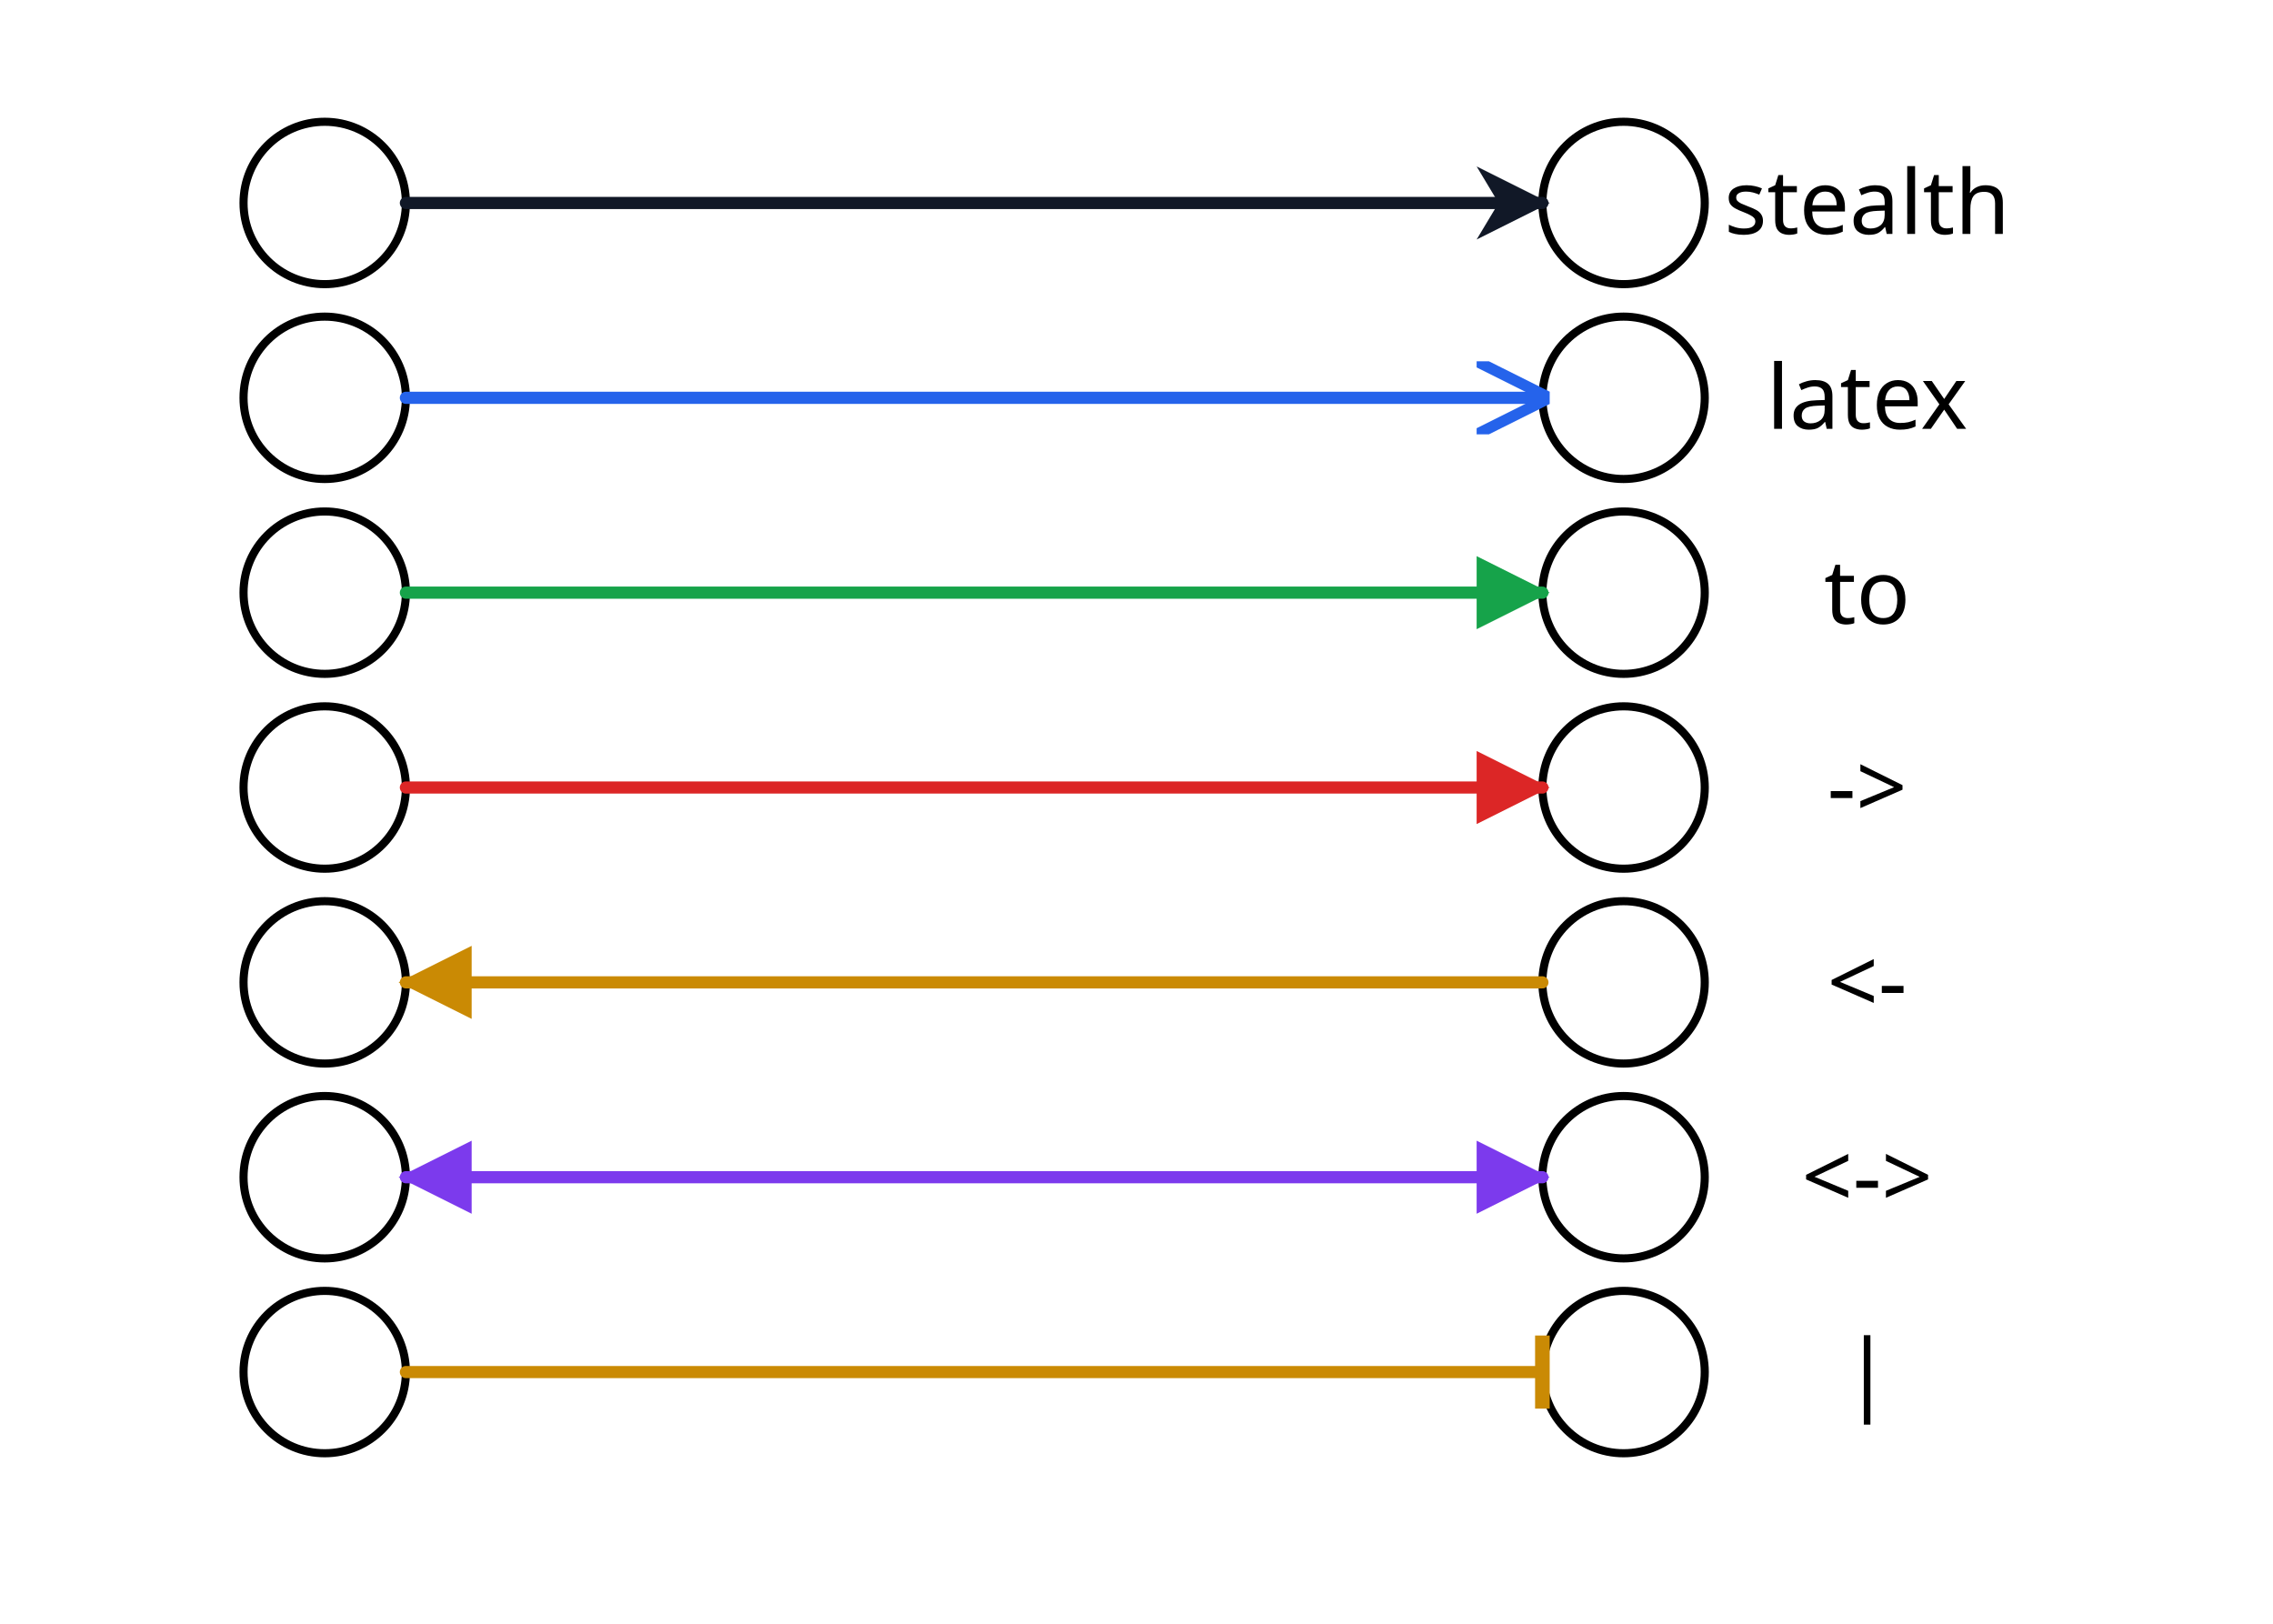
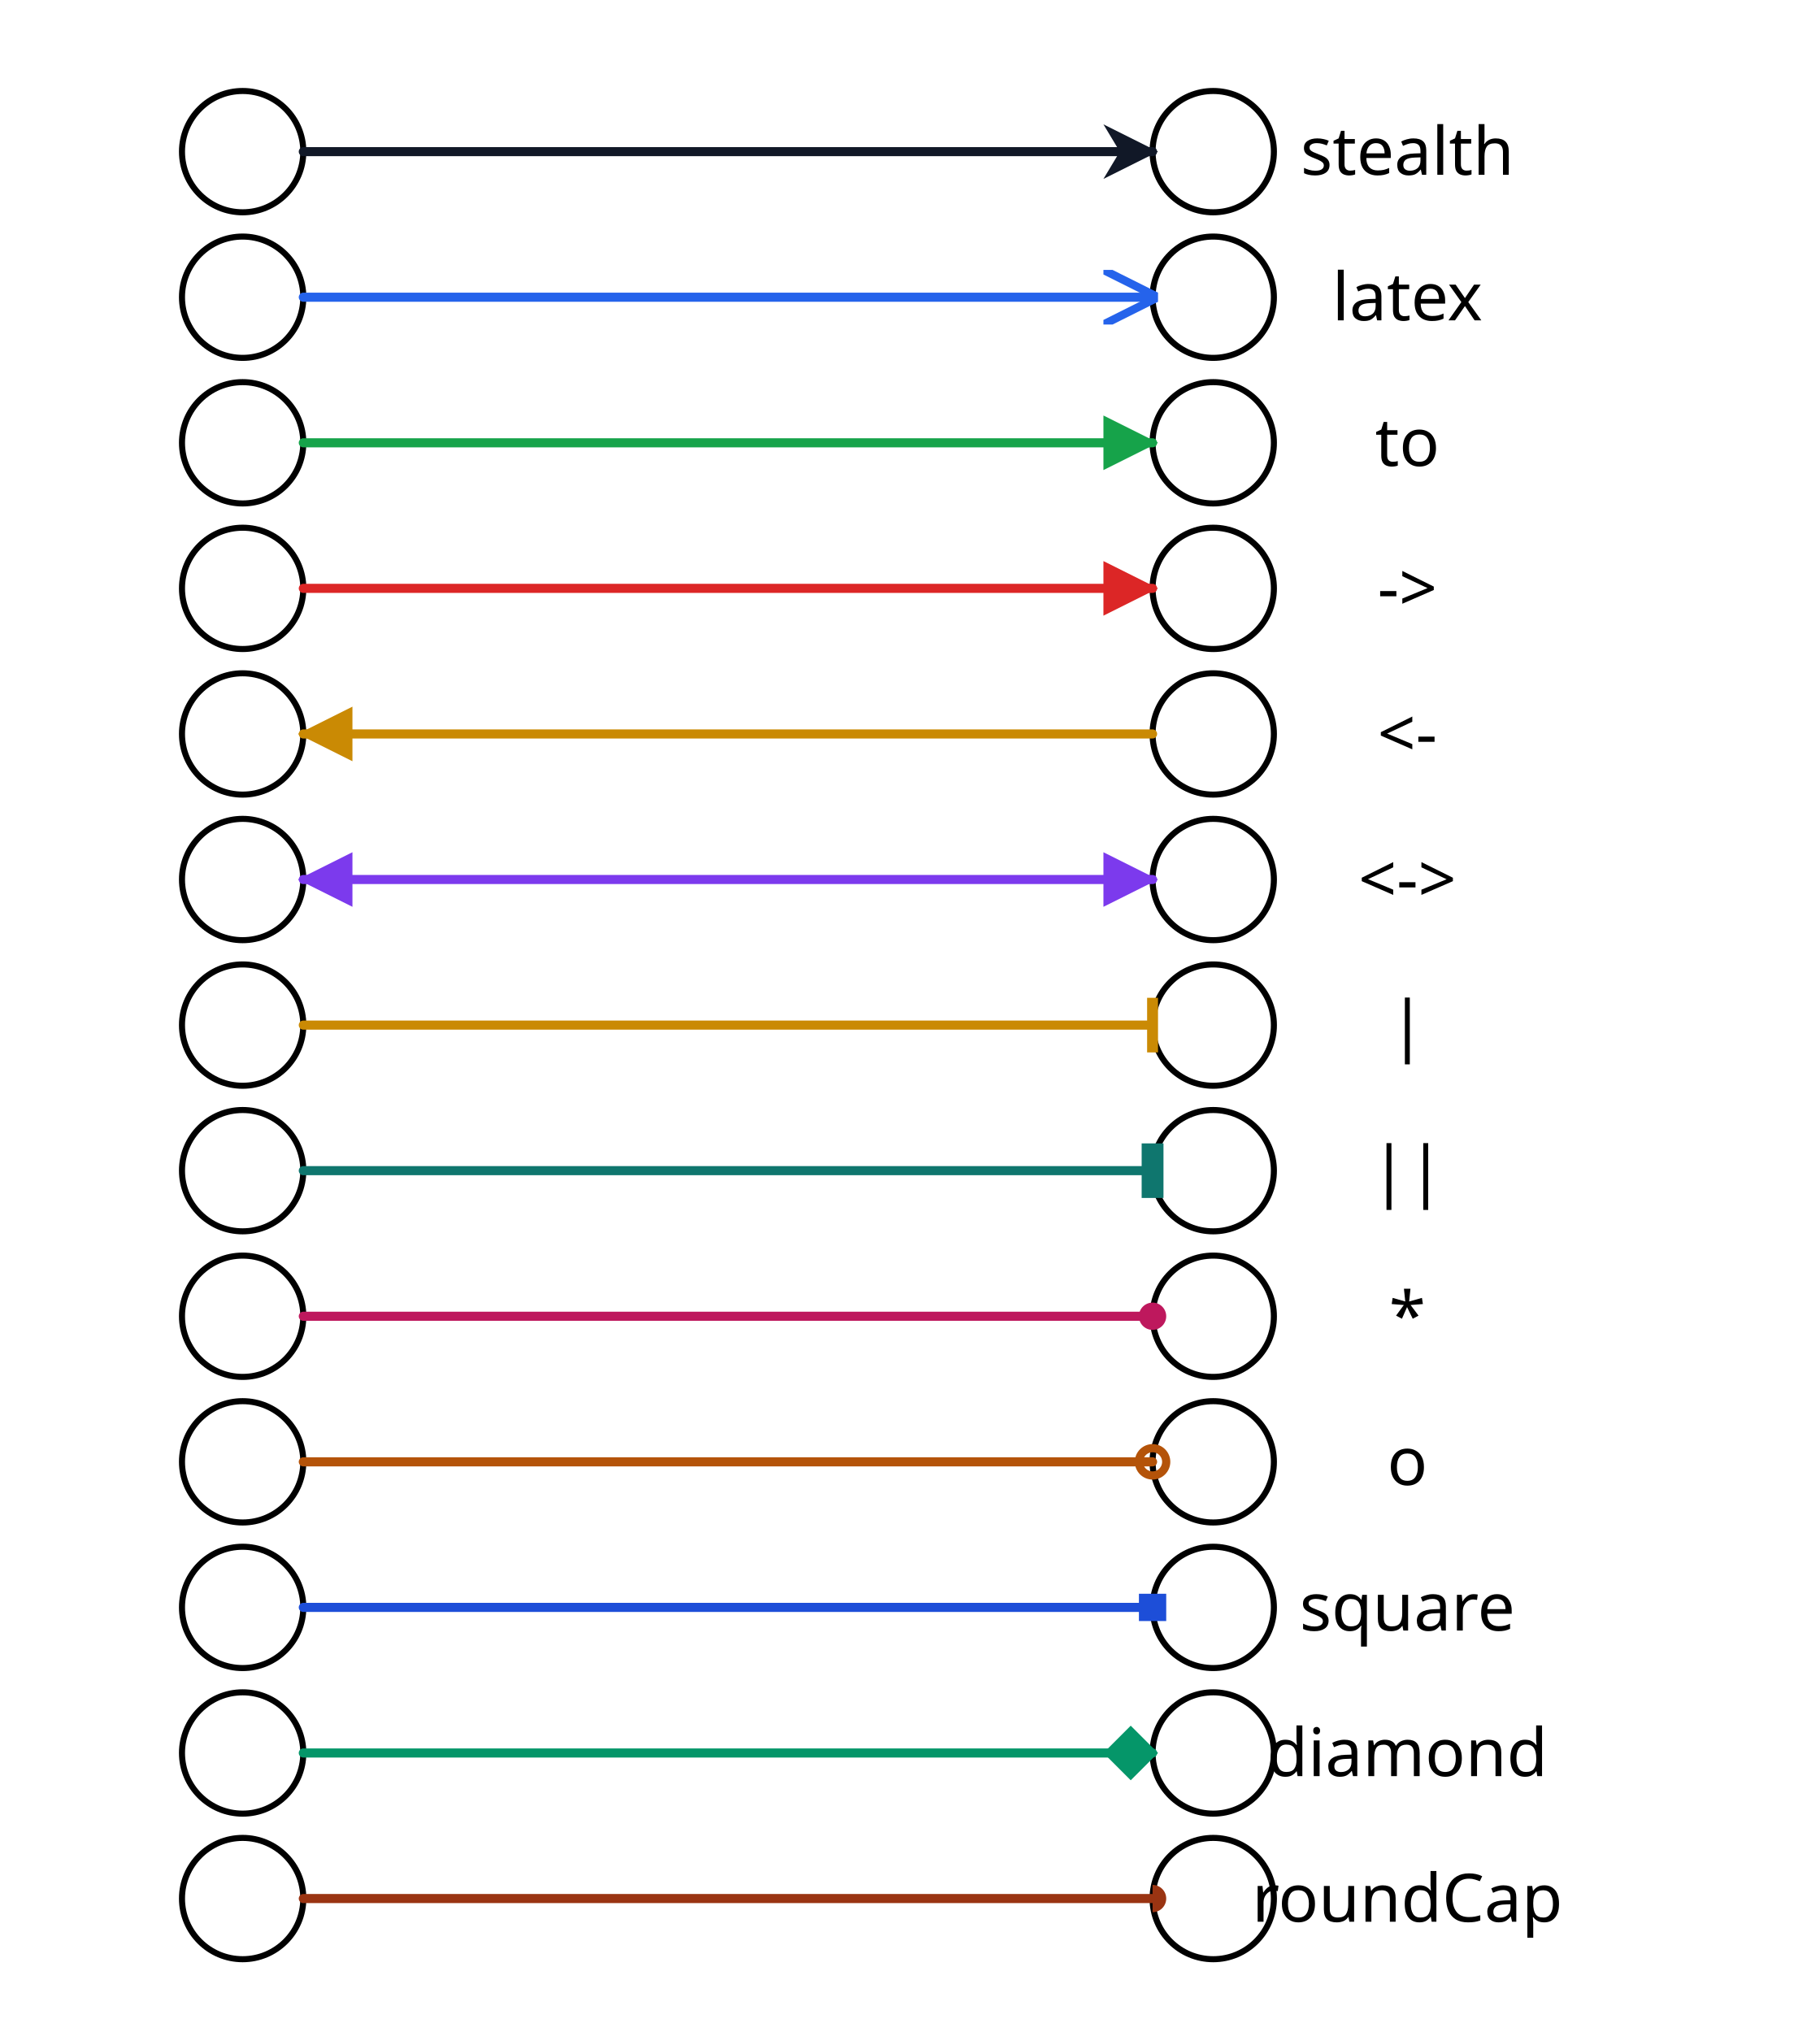
- <svg xmlns="http://www.w3.org/2000/svg" width="280" height="200" viewBox="0 0 280 200">
+ <svg xmlns="http://www.w3.org/2000/svg" width="300" height="335" viewBox="0 0 300 335">
  <defs>
    <marker markerWidth="6" markerHeight="6" viewBox="0 0 10 10" id="arrow-stealth-111827" refX="9" refY="5" orient="auto">
      <path d="M 0 0 L 10 5 L 0 10 L 3 5 z" fill="#111827" />
    </marker>
    <marker markerWidth="6" markerHeight="6" viewBox="0 0 10 10" id="arrow-latex-2563eb" refX="9" refY="5" orient="auto">
      <path d="M 0 0 L 10 5 L 0 10" fill="none" stroke="#2563eb" stroke-width="1.5" />
    </marker>
    <marker markerWidth="6" markerHeight="6" viewBox="0 0 10 10" id="arrow-to-16a34a" refX="9" refY="5" orient="auto">
      <path d="M 0 0 L 10 5 L 0 10 z" fill="#16a34a" />
    </marker>
    <marker markerWidth="6" markerHeight="6" viewBox="0 0 10 10" id="arrow-to-dc2626" refX="9" refY="5" orient="auto">
      <path d="M 0 0 L 10 5 L 0 10 z" fill="#dc2626" />
    </marker>
    <marker markerWidth="6" markerHeight="6" viewBox="0 0 10 10" id="arrow-to-start-ca8a04" refX="1" refY="5" orient="auto">
      <path d="M 10 0 L 0 5 L 10 10 z" fill="#ca8a04" />
    </marker>
    <marker markerWidth="6" markerHeight="6" viewBox="0 0 10 10" id="arrow-to-7c3aed" refX="9" refY="5" orient="auto">
      <path d="M 0 0 L 10 5 L 0 10 z" fill="#7c3aed" />
    </marker>
    <marker markerWidth="6" markerHeight="6" viewBox="0 0 10 10" id="arrow-to-start-7c3aed" refX="1" refY="5" orient="auto">
      <path d="M 10 0 L 0 5 L 10 10 z" fill="#7c3aed" />
    </marker>
    <marker markerWidth="6" markerHeight="6" viewBox="0 0 10 10" id="arrow-bar-ca8a04" refX="5" refY="5" orient="auto">
      <path d="M 5 0 L 5 10" fill="none" stroke="#ca8a04" stroke-width="2" />
    </marker>
+     <marker markerWidth="6" markerHeight="6" viewBox="0 0 10 10" id="arrow-doubleBar-0f766e" refX="5" refY="5" orient="auto">
+       <path d="M 4 0 L 4 10 M 6 0 L 6 10" fill="none" stroke="#0f766e" stroke-width="2" />
+     </marker>
+     <marker markerWidth="6" markerHeight="6" viewBox="0 0 10 10" id="arrow-circle-be185d" refX="5" refY="5" orient="auto">
+       <path d="M 7.5 5 A 2.5 2.5 0 0 0 2.5 5 A 2.5 2.5 0 0 0 7.5 5 Z" fill="#be185d" />
+     </marker>
+     <marker markerWidth="6" markerHeight="6" viewBox="0 0 10 10" id="arrow-openCircle-b45309" refX="5" refY="5" orient="auto">
+       <path d="M 7.5 5 A 2.5 2.5 0 0 0 2.5 5 A 2.5 2.5 0 0 0 7.5 5 Z" fill="none" stroke="#b45309" stroke-width="1.5" />
+     </marker>
+     <marker markerWidth="6" markerHeight="6" viewBox="0 0 10 10" id="arrow-square-1d4ed8" refX="5" refY="5" orient="auto">
+       <path d="M 2.5 2.5 L 7.5 2.5 L 7.5 7.5 L 2.5 7.5 Z" fill="#1d4ed8" />
+     </marker>
+     <marker markerWidth="6" markerHeight="6" viewBox="0 0 10 10" id="arrow-diamond-059669" refX="9" refY="5" orient="auto">
+       <path d="M 0 5 L 5 0 L 10 5 L 5 10 Z" fill="#059669" />
+     </marker>
+     <marker markerWidth="6" markerHeight="6" viewBox="0 0 10 10" id="arrow-roundCap-9a3412" refX="5" refY="5" orient="auto">
+       <path d="M 5 2.5 A 2.5 2.5 0 0 1 5 7.5 Z" fill="#9a3412" />
+     </marker>
  </defs>
  <g>
    <path d="M 30 25 A 10 10 0 1 0 50 25 A 10 10 0 1 0 30 25" stroke="#000000" stroke-width="1" stroke-opacity="1" stroke-linecap="round" stroke-linejoin="round" fill="none" fill-opacity="1" opacity="1" />
  </g>
  <g>
    <path d="M 190 25 A 10 10 0 1 0 210 25 A 10 10 0 1 0 190 25" stroke="#000000" stroke-width="1" stroke-opacity="1" stroke-linecap="round" stroke-linejoin="round" fill="none" fill-opacity="1" opacity="1" />
  </g>
  <g>
    <path d="M 50 25 L 190 25" stroke="#111827" stroke-width="1.5" stroke-opacity="1" stroke-linecap="round" stroke-linejoin="round" fill="none" fill-opacity="1" opacity="1" marker-end="url(#arrow-stealth-111827)" />
  </g>
-   <text x="230" y="25" font-family="sans-serif" font-size="11" font-weight="normal" fill="#000000" text-anchor="middle" dominant-baseline="middle">stealth</text>
+   <text x="232" y="25" font-family="sans-serif" font-size="11" font-weight="normal" fill="#000000" text-anchor="middle" dominant-baseline="middle">stealth</text>
  <g>
    <path d="M 30 49 A 10 10 0 1 0 50 49 A 10 10 0 1 0 30 49" stroke="#000000" stroke-width="1" stroke-opacity="1" stroke-linecap="round" stroke-linejoin="round" fill="none" fill-opacity="1" opacity="1" />
  </g>
  <g>
    <path d="M 190 49 A 10 10 0 1 0 210 49 A 10 10 0 1 0 190 49" stroke="#000000" stroke-width="1" stroke-opacity="1" stroke-linecap="round" stroke-linejoin="round" fill="none" fill-opacity="1" opacity="1" />
  </g>
  <g>
    <path d="M 50 49 L 190 49" stroke="#2563eb" stroke-width="1.5" stroke-opacity="1" stroke-linecap="round" stroke-linejoin="round" fill="none" fill-opacity="1" opacity="1" marker-end="url(#arrow-latex-2563eb)" />
  </g>
-   <text x="230" y="49" font-family="sans-serif" font-size="11" font-weight="normal" fill="#000000" text-anchor="middle" dominant-baseline="middle">latex</text>
+   <text x="232" y="49" font-family="sans-serif" font-size="11" font-weight="normal" fill="#000000" text-anchor="middle" dominant-baseline="middle">latex</text>
  <g>
    <path d="M 30 73 A 10 10 0 1 0 50 73 A 10 10 0 1 0 30 73" stroke="#000000" stroke-width="1" stroke-opacity="1" stroke-linecap="round" stroke-linejoin="round" fill="none" fill-opacity="1" opacity="1" />
  </g>
  <g>
    <path d="M 190 73 A 10 10 0 1 0 210 73 A 10 10 0 1 0 190 73" stroke="#000000" stroke-width="1" stroke-opacity="1" stroke-linecap="round" stroke-linejoin="round" fill="none" fill-opacity="1" opacity="1" />
  </g>
  <g>
    <path d="M 50 73 L 190 73" stroke="#16a34a" stroke-width="1.5" stroke-opacity="1" stroke-linecap="round" stroke-linejoin="round" fill="none" fill-opacity="1" opacity="1" marker-end="url(#arrow-to-16a34a)" />
  </g>
-   <text x="230" y="73" font-family="sans-serif" font-size="11" font-weight="normal" fill="#000000" text-anchor="middle" dominant-baseline="middle">to</text>
+   <text x="232" y="73" font-family="sans-serif" font-size="11" font-weight="normal" fill="#000000" text-anchor="middle" dominant-baseline="middle">to</text>
  <g>
    <path d="M 30 97 A 10 10 0 1 0 50 97 A 10 10 0 1 0 30 97" stroke="#000000" stroke-width="1" stroke-opacity="1" stroke-linecap="round" stroke-linejoin="round" fill="none" fill-opacity="1" opacity="1" />
  </g>
  <g>
    <path d="M 190 97 A 10 10 0 1 0 210 97 A 10 10 0 1 0 190 97" stroke="#000000" stroke-width="1" stroke-opacity="1" stroke-linecap="round" stroke-linejoin="round" fill="none" fill-opacity="1" opacity="1" />
  </g>
  <g>
    <path d="M 50 97 L 190 97" stroke="#dc2626" stroke-width="1.5" stroke-opacity="1" stroke-linecap="round" stroke-linejoin="round" fill="none" fill-opacity="1" opacity="1" marker-end="url(#arrow-to-dc2626)" />
  </g>
-   <text x="230" y="97" font-family="sans-serif" font-size="11" font-weight="normal" fill="#000000" text-anchor="middle" dominant-baseline="middle">-&gt;</text>
+   <text x="232" y="97" font-family="sans-serif" font-size="11" font-weight="normal" fill="#000000" text-anchor="middle" dominant-baseline="middle">-&gt;</text>
  <g>
    <path d="M 30 121 A 10 10 0 1 0 50 121 A 10 10 0 1 0 30 121" stroke="#000000" stroke-width="1" stroke-opacity="1" stroke-linecap="round" stroke-linejoin="round" fill="none" fill-opacity="1" opacity="1" />
  </g>
  <g>
    <path d="M 190 121 A 10 10 0 1 0 210 121 A 10 10 0 1 0 190 121" stroke="#000000" stroke-width="1" stroke-opacity="1" stroke-linecap="round" stroke-linejoin="round" fill="none" fill-opacity="1" opacity="1" />
  </g>
  <g>
    <path d="M 50 121 L 190 121" stroke="#ca8a04" stroke-width="1.5" stroke-opacity="1" stroke-linecap="round" stroke-linejoin="round" fill="none" fill-opacity="1" opacity="1" marker-start="url(#arrow-to-start-ca8a04)" />
  </g>
-   <text x="230" y="121" font-family="sans-serif" font-size="11" font-weight="normal" fill="#000000" text-anchor="middle" dominant-baseline="middle">&lt;-</text>
+   <text x="232" y="121" font-family="sans-serif" font-size="11" font-weight="normal" fill="#000000" text-anchor="middle" dominant-baseline="middle">&lt;-</text>
  <g>
    <path d="M 30 145 A 10 10 0 1 0 50 145 A 10 10 0 1 0 30 145" stroke="#000000" stroke-width="1" stroke-opacity="1" stroke-linecap="round" stroke-linejoin="round" fill="none" fill-opacity="1" opacity="1" />
  </g>
  <g>
    <path d="M 190 145 A 10 10 0 1 0 210 145 A 10 10 0 1 0 190 145" stroke="#000000" stroke-width="1" stroke-opacity="1" stroke-linecap="round" stroke-linejoin="round" fill="none" fill-opacity="1" opacity="1" />
  </g>
  <g>
    <path d="M 50 145 L 190 145" stroke="#7c3aed" stroke-width="1.5" stroke-opacity="1" stroke-linecap="round" stroke-linejoin="round" fill="none" fill-opacity="1" opacity="1" marker-end="url(#arrow-to-7c3aed)" marker-start="url(#arrow-to-start-7c3aed)" />
  </g>
-   <text x="230" y="145" font-family="sans-serif" font-size="11" font-weight="normal" fill="#000000" text-anchor="middle" dominant-baseline="middle">&lt;-&gt;</text>
+   <text x="232" y="145" font-family="sans-serif" font-size="11" font-weight="normal" fill="#000000" text-anchor="middle" dominant-baseline="middle">&lt;-&gt;</text>
  <g>
    <path d="M 30 169 A 10 10 0 1 0 50 169 A 10 10 0 1 0 30 169" stroke="#000000" stroke-width="1" stroke-opacity="1" stroke-linecap="round" stroke-linejoin="round" fill="none" fill-opacity="1" opacity="1" />
  </g>
  <g>
    <path d="M 190 169 A 10 10 0 1 0 210 169 A 10 10 0 1 0 190 169" stroke="#000000" stroke-width="1" stroke-opacity="1" stroke-linecap="round" stroke-linejoin="round" fill="none" fill-opacity="1" opacity="1" />
  </g>
  <g>
    <path d="M 50 169 L 190 169" stroke="#ca8a04" stroke-width="1.5" stroke-opacity="1" stroke-linecap="round" stroke-linejoin="round" fill="none" fill-opacity="1" opacity="1" marker-end="url(#arrow-bar-ca8a04)" />
  </g>
-   <text x="230" y="169" font-family="sans-serif" font-size="11" font-weight="normal" fill="#000000" text-anchor="middle" dominant-baseline="middle">|</text>
+   <text x="232" y="169" font-family="sans-serif" font-size="11" font-weight="normal" fill="#000000" text-anchor="middle" dominant-baseline="middle">|</text>
+   <g>
+     <path d="M 30 193 A 10 10 0 1 0 50 193 A 10 10 0 1 0 30 193" stroke="#000000" stroke-width="1" stroke-opacity="1" stroke-linecap="round" stroke-linejoin="round" fill="none" fill-opacity="1" opacity="1" />
+   </g>
+   <g>
+     <path d="M 190 193 A 10 10 0 1 0 210 193 A 10 10 0 1 0 190 193" stroke="#000000" stroke-width="1" stroke-opacity="1" stroke-linecap="round" stroke-linejoin="round" fill="none" fill-opacity="1" opacity="1" />
+   </g>
+   <g>
+     <path d="M 50 193 L 190 193" stroke="#0f766e" stroke-width="1.5" stroke-opacity="1" stroke-linecap="round" stroke-linejoin="round" fill="none" fill-opacity="1" opacity="1" marker-end="url(#arrow-doubleBar-0f766e)" />
+   </g>
+   <text x="232" y="193" font-family="sans-serif" font-size="11" font-weight="normal" fill="#000000" text-anchor="middle" dominant-baseline="middle">||</text>
+   <g>
+     <path d="M 30 217 A 10 10 0 1 0 50 217 A 10 10 0 1 0 30 217" stroke="#000000" stroke-width="1" stroke-opacity="1" stroke-linecap="round" stroke-linejoin="round" fill="none" fill-opacity="1" opacity="1" />
+   </g>
+   <g>
+     <path d="M 190 217 A 10 10 0 1 0 210 217 A 10 10 0 1 0 190 217" stroke="#000000" stroke-width="1" stroke-opacity="1" stroke-linecap="round" stroke-linejoin="round" fill="none" fill-opacity="1" opacity="1" />
+   </g>
+   <g>
+     <path d="M 50 217 L 190 217" stroke="#be185d" stroke-width="1.5" stroke-opacity="1" stroke-linecap="round" stroke-linejoin="round" fill="none" fill-opacity="1" opacity="1" marker-end="url(#arrow-circle-be185d)" />
+   </g>
+   <text x="232" y="217" font-family="sans-serif" font-size="11" font-weight="normal" fill="#000000" text-anchor="middle" dominant-baseline="middle">*</text>
+   <g>
+     <path d="M 30 241 A 10 10 0 1 0 50 241 A 10 10 0 1 0 30 241" stroke="#000000" stroke-width="1" stroke-opacity="1" stroke-linecap="round" stroke-linejoin="round" fill="none" fill-opacity="1" opacity="1" />
+   </g>
+   <g>
+     <path d="M 190 241 A 10 10 0 1 0 210 241 A 10 10 0 1 0 190 241" stroke="#000000" stroke-width="1" stroke-opacity="1" stroke-linecap="round" stroke-linejoin="round" fill="none" fill-opacity="1" opacity="1" />
+   </g>
+   <g>
+     <path d="M 50 241 L 190 241" stroke="#b45309" stroke-width="1.5" stroke-opacity="1" stroke-linecap="round" stroke-linejoin="round" fill="none" fill-opacity="1" opacity="1" marker-end="url(#arrow-openCircle-b45309)" />
+   </g>
+   <text x="232" y="241" font-family="sans-serif" font-size="11" font-weight="normal" fill="#000000" text-anchor="middle" dominant-baseline="middle">o</text>
+   <g>
+     <path d="M 30 265 A 10 10 0 1 0 50 265 A 10 10 0 1 0 30 265" stroke="#000000" stroke-width="1" stroke-opacity="1" stroke-linecap="round" stroke-linejoin="round" fill="none" fill-opacity="1" opacity="1" />
+   </g>
+   <g>
+     <path d="M 190 265 A 10 10 0 1 0 210 265 A 10 10 0 1 0 190 265" stroke="#000000" stroke-width="1" stroke-opacity="1" stroke-linecap="round" stroke-linejoin="round" fill="none" fill-opacity="1" opacity="1" />
+   </g>
+   <g>
+     <path d="M 50 265 L 190 265" stroke="#1d4ed8" stroke-width="1.5" stroke-opacity="1" stroke-linecap="round" stroke-linejoin="round" fill="none" fill-opacity="1" opacity="1" marker-end="url(#arrow-square-1d4ed8)" />
+   </g>
+   <text x="232" y="265" font-family="sans-serif" font-size="11" font-weight="normal" fill="#000000" text-anchor="middle" dominant-baseline="middle">square</text>
+   <g>
+     <path d="M 30 289 A 10 10 0 1 0 50 289 A 10 10 0 1 0 30 289" stroke="#000000" stroke-width="1" stroke-opacity="1" stroke-linecap="round" stroke-linejoin="round" fill="none" fill-opacity="1" opacity="1" />
+   </g>
+   <g>
+     <path d="M 190 289 A 10 10 0 1 0 210 289 A 10 10 0 1 0 190 289" stroke="#000000" stroke-width="1" stroke-opacity="1" stroke-linecap="round" stroke-linejoin="round" fill="none" fill-opacity="1" opacity="1" />
+   </g>
+   <g>
+     <path d="M 50 289 L 190 289" stroke="#059669" stroke-width="1.5" stroke-opacity="1" stroke-linecap="round" stroke-linejoin="round" fill="none" fill-opacity="1" opacity="1" marker-end="url(#arrow-diamond-059669)" />
+   </g>
+   <text x="232" y="289" font-family="sans-serif" font-size="11" font-weight="normal" fill="#000000" text-anchor="middle" dominant-baseline="middle">diamond</text>
+   <g>
+     <path d="M 30 313 A 10 10 0 1 0 50 313 A 10 10 0 1 0 30 313" stroke="#000000" stroke-width="1" stroke-opacity="1" stroke-linecap="round" stroke-linejoin="round" fill="none" fill-opacity="1" opacity="1" />
+   </g>
+   <g>
+     <path d="M 190 313 A 10 10 0 1 0 210 313 A 10 10 0 1 0 190 313" stroke="#000000" stroke-width="1" stroke-opacity="1" stroke-linecap="round" stroke-linejoin="round" fill="none" fill-opacity="1" opacity="1" />
+   </g>
+   <g>
+     <path d="M 50 313 L 190 313" stroke="#9a3412" stroke-width="1.5" stroke-opacity="1" stroke-linecap="round" stroke-linejoin="round" fill="none" fill-opacity="1" opacity="1" marker-end="url(#arrow-roundCap-9a3412)" />
+   </g>
+   <text x="232" y="313" font-family="sans-serif" font-size="11" font-weight="normal" fill="#000000" text-anchor="middle" dominant-baseline="middle">roundCap</text>
</svg>
